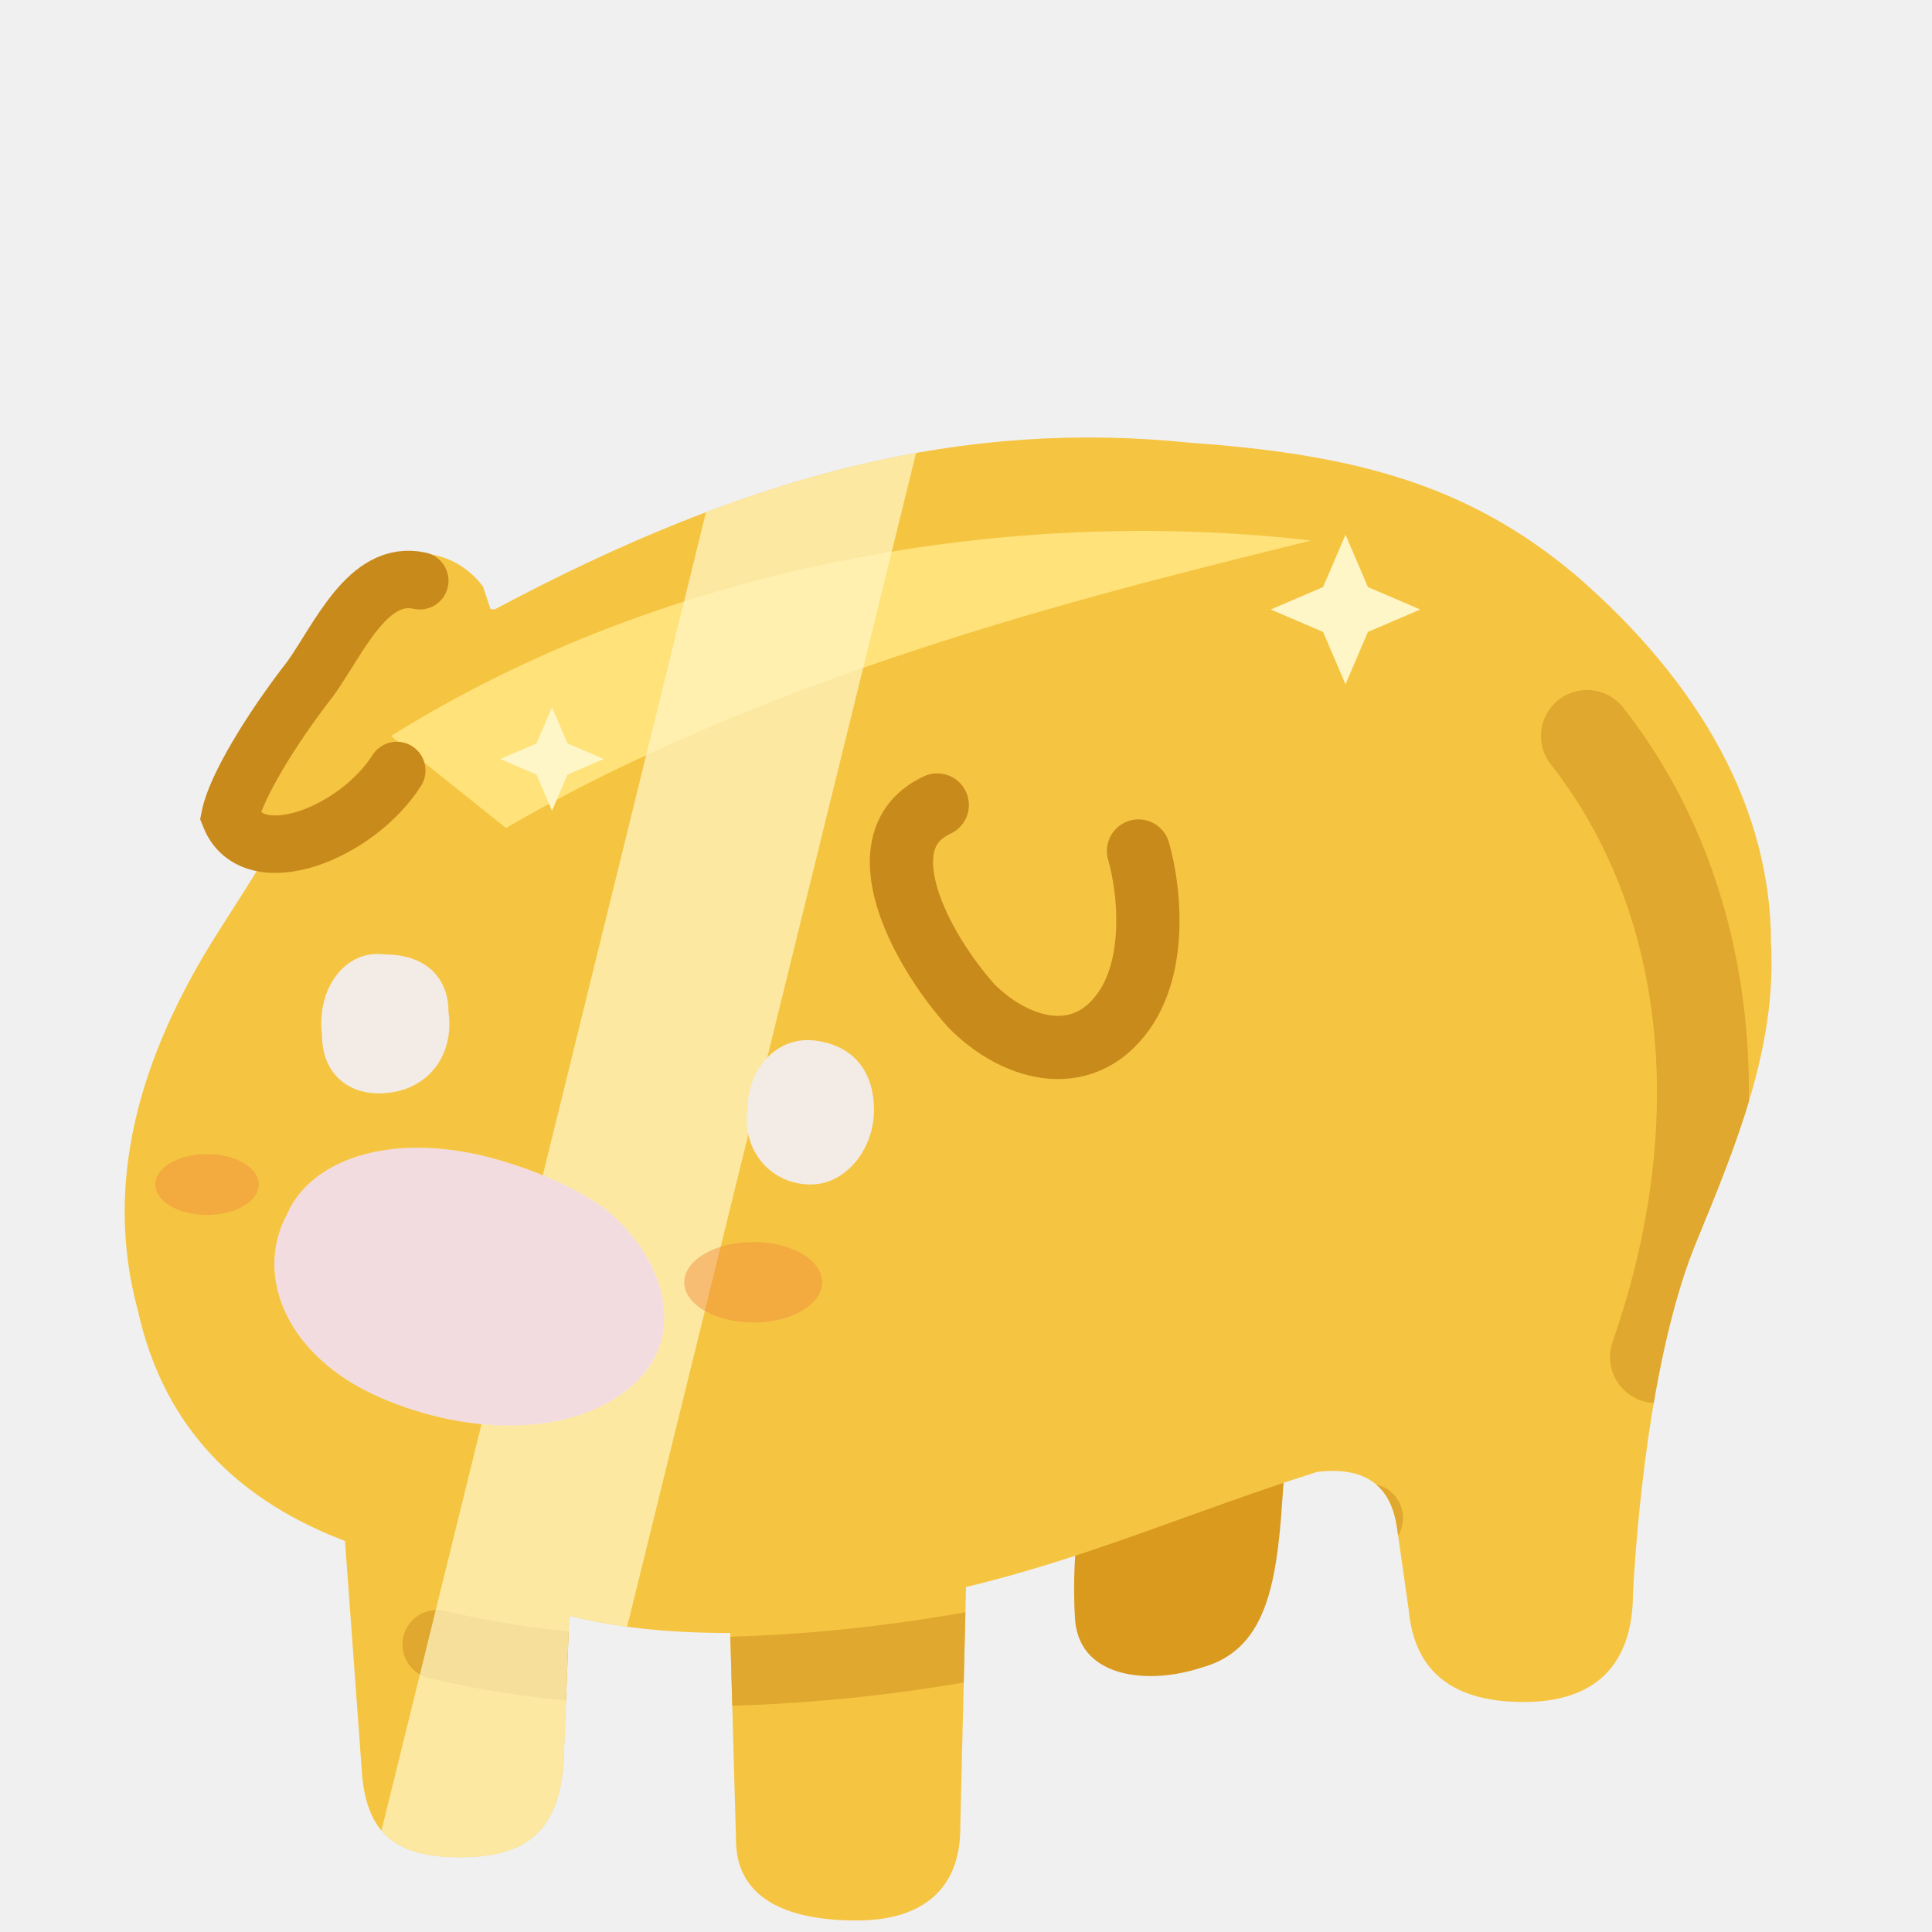
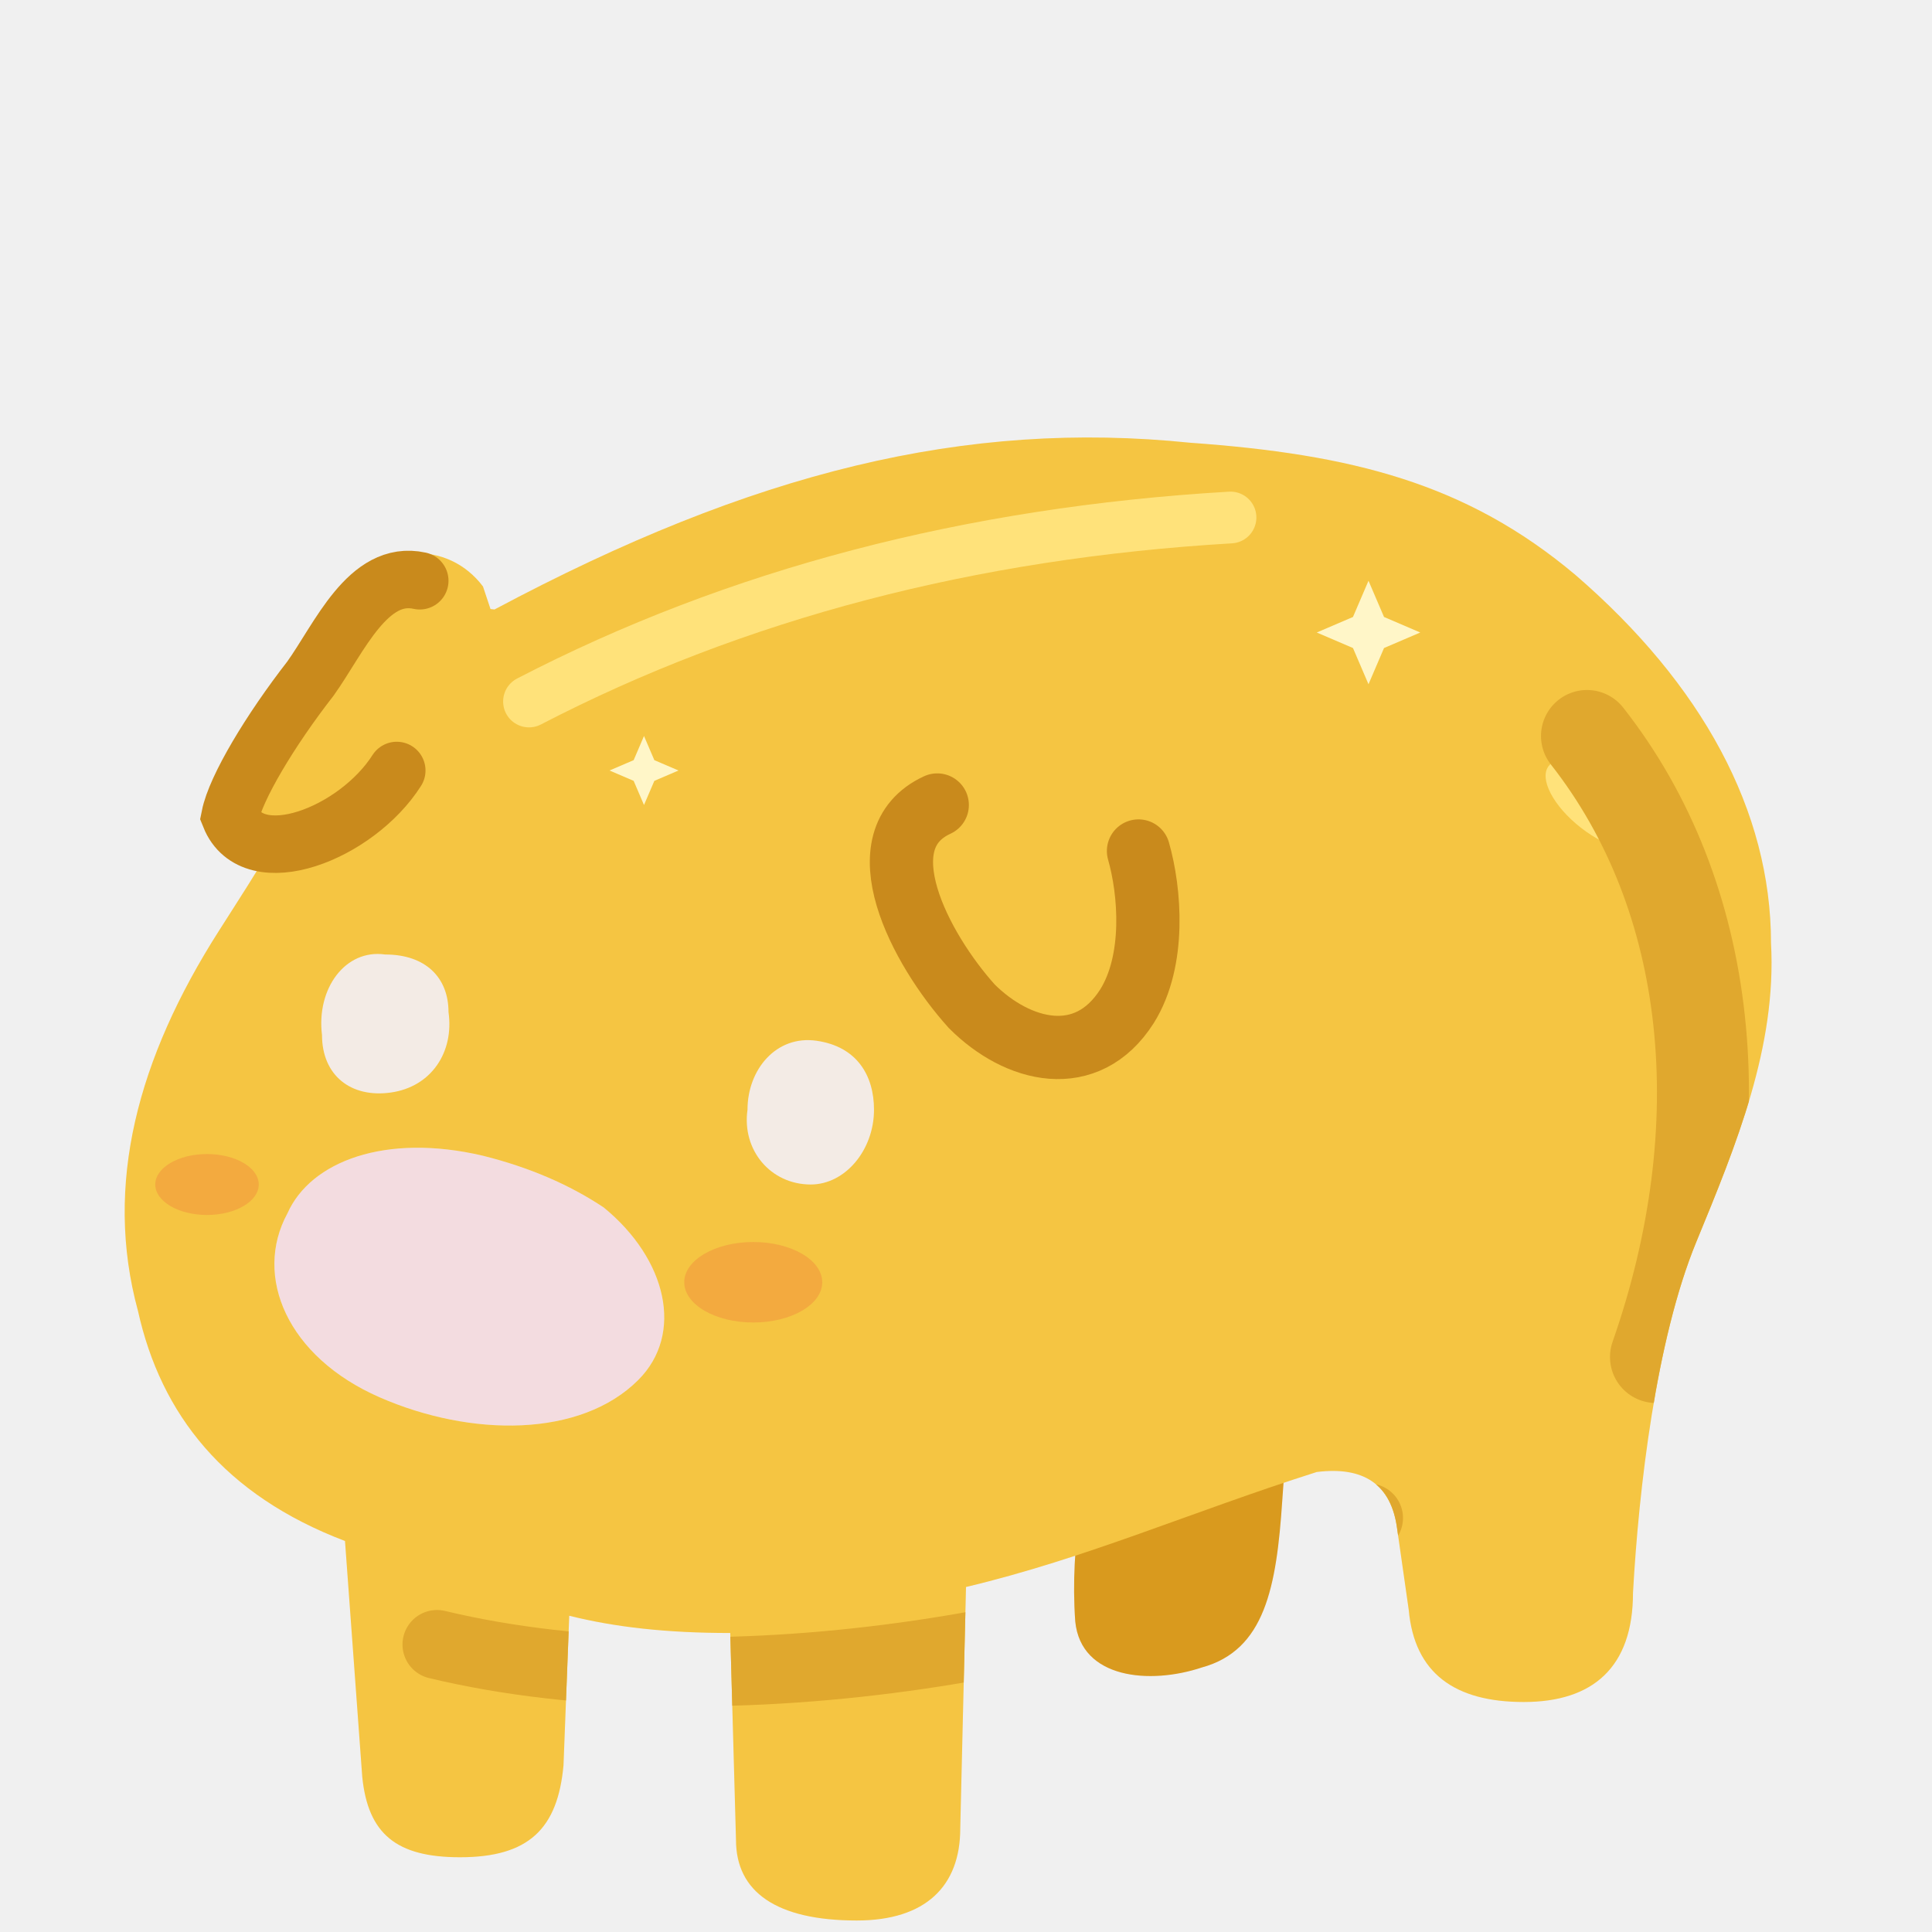
<svg xmlns="http://www.w3.org/2000/svg" viewBox="24 -36 336 336" width="128" height="128" role="img" aria-label="黄金猪">
  <style>@media (prefers-reduced-motion:reduce){*{animation:none!important}}</style>
  <g opacity=".18">
    <path fill="#FF9FA5" d="M214 210C213 221 210 232 211 246C212 256 224 257 233 254C244 251 246 240 247 225L248 211Z" />
    <path fill="#FFD1AF" d="M110 70C155 46 192 37 231 41C259 43 279 48 298 64C320 83 332 105 332 128C333 146 326 163 319 180C312 197 309 223 308 241C308 254 301 260 289 260C277 260 270 255 269 244L267 230C266 222 261 219 253 220C231 227 213 235 192 240L191 282C191 292 185 298 173 298C159 298 152 293 152 284L151 248C140 248 131 247 123 245L122 271C121 282 116 287 104 287C93 287 88 283 87 273L84 232C63 224 52 210 48 192C42 170 48 148 62 126C69 115 75 106 80 94C87 79 96 68 110 70Z" />
    <path fill="#FF8195" d="M108 165C91 161 78 166 74 175C68 186 74 200 90 207C106 214 125 214 135 204C143 196 140 183 129 174C123 170 116 167 108 165Z" />
  </g>
  <g class="w-gold" data-wear="gold" data-slot="body">
    <style>.w-gold-ear2{animation:w-gold-flick 5.2s ease-in-out infinite;transform-origin:205px 108px}
-     .w-gold-glint{animation:w-gold-glint 3.2s ease-in-out infinite}
-     .w-gold-star{animation:w-gold-twinkle 1.8s ease-in-out infinite;transform-box:fill-box;transform-origin:50% 50%}
-     .w-gold-star2{animation:w-gold-twinkle 1.8s ease-in-out -.9s infinite;transform-box:fill-box;transform-origin:50% 50%}
+     .w-gold-glint{animation:w-gold-glint 4s ease-in-out infinite}
+     .w-gold-star{animation:w-gold-twinkle 2.4s ease-in-out infinite;transform-box:fill-box;transform-origin:50% 50%}
+     .w-gold-star2{animation:w-gold-twinkle 2.4s ease-in-out -1.2s infinite;transform-box:fill-box;transform-origin:50% 50%}
    @keyframes w-gold-flick{0%,80%,100%{transform:rotate(0)}85%{transform:rotate(-12deg)}90%{transform:rotate(4deg)}}
-     @keyframes w-gold-glint{0%,55%{transform:translateX(-120px);opacity:0}65%{opacity:.75}100%{transform:translateX(220px);opacity:0}}
+     @keyframes w-gold-glint{0%,72%{transform:translateX(-90px);opacity:0}76%{opacity:.85}96%{opacity:.85}100%{transform:translateX(260px);opacity:0}}
    @keyframes w-gold-twinkle{0%,100%{opacity:.15;transform:scale(.5)}50%{opacity:1;transform:scale(1)}}</style>
    <mask id="w-gold-face" maskUnits="userSpaceOnUse" x="0" y="-60" width="400" height="400">
      <rect x="0" y="-60" width="400" height="400" fill="#fff" />
      <path d="M91 130C84 129 79 136 80 144C80 151 85 155 92 154C99 153 103 147 102 140C102 134 98 130 91 130Z" fill="#000" />
      <path d="M166 145C159 144 154 150 154 157C153 164 158 170 165 170C171 170 176 164 176 157C176 151 173 146 166 145Z" fill="#000" />
      <path d="M108 165C91 161 78 166 74 175C68 186 74 200 90 207C106 214 125 214 135 204C143 196 140 183 129 174C123 170 116 167 108 165Z" fill="#000" />
    </mask>
    <clipPath id="w-gold-body">
      <path d="M110 70C155 46 192 37 231 41C259 43 279 48 298 64C320 83 332 105 332 128C333 146 326 163 319 180C312 197 309 223 308 241C308 254 301 260 289 260C277 260 270 255 269 244L267 230C266 222 261 219 253 220C231 227 213 235 192 240L191 282C191 292 185 298 173 298C159 298 152 293 152 284L151 248C140 248 131 247 123 245L122 271C121 282 116 287 104 287C93 287 88 283 87 273L84 232C63 224 52 210 48 192C42 170 48 148 62 126C69 115 75 106 80 94C87 79 96 68 110 70Z" />
    </clipPath>
    <path fill="#D99A1E" d="M214 210C213 221 210 232 211 246C212 256 224 257 233 254C244 251 246 240 247 225L248 211Z" />
    <g mask="url(#w-gold-face)">
      <path fill="#F5C542" d="M110 70C155 46 192 37 231 41C259 43 279 48 298 64C320 83 332 105 332 128C333 146 326 163 319 180C312 197 309 223 308 241C308 254 301 260 289 260C277 260 270 255 269 244L267 230C266 222 261 219 253 220C231 227 213 235 192 240L191 282C191 292 185 298 173 298C159 298 152 293 152 284L151 248C140 248 131 247 123 245L122 271C121 282 116 287 104 287C93 287 88 283 87 273L84 232C63 224 52 210 48 192C42 170 48 148 62 126C69 115 75 106 80 94C87 79 96 68 110 70Z" />
      <path fill="#F5C542" d="M63 107C64 97 75 81 84 68C90 58 102 58 108 66L115 87L90 113Z" />
      <g clip-path="url(#w-gold-body)">
-         <path d="M92 92C140 62 200 52 252 58C220 66 160 80 112 108Z" fill="#FFE27A" />
+         <path d="M116 86Q170 58 238 54" fill="none" stroke="#FFE27A" stroke-width="9" stroke-linecap="round" />
+         <ellipse cx="302" cy="104" rx="11" ry="5" fill="#FFE27A" transform="rotate(38 302 104)" />
        <path d="M300 92C322 120 326 160 312 200" fill="none" stroke="#E0A82E" stroke-width="16" stroke-linecap="round" />
        <path d="M100 250C150 262 220 250 262 228" fill="none" stroke="#E0A82E" stroke-width="12" stroke-linecap="round" />
-         <g class="w-gold-glint">
-           <path d="M150 40L184 40L120 300L86 300Z" fill="#FFF6C8" opacity=".7" />
+         <g class="w-gold-glint" opacity="0">
+           <path d="M112 40L124 40L84 300L72 300Z" fill="#FFF6C8" />
        </g>
      </g>
      <ellipse cx="155" cy="187" rx="12" ry="7" fill="#F08A3C" opacity=".45" />
      <ellipse cx="60" cy="170" rx="9" ry="5.3" fill="#F08A3C" opacity=".45" />
    </g>
    <path d="M97 65C88 63 83 75 78 82C71 91 65 101 64 106C68 116 86 109 93 98" fill="none" stroke="#C98A1C" stroke-width="10" stroke-linecap="round" />
    <path class="w-gold-ear2" d="M187 104C174 110 184 129 193 139C201 147 213 150 220 139C225 131 224 119 222 112" fill="none" stroke="#C98A1C" stroke-width="11" stroke-linecap="round" />
-     <path class="w-gold-star" d="M258 57l3.9 9.1 9.1 3.9-9.1 3.9-3.9 9.1-3.9-9.1-9.1-3.9 9.1-3.9Z" fill="#FFF6C8" />
-     <path class="w-gold-star2" d="M120 87l2.7 6.3 6.3 2.7-6.3 2.7-2.7 6.3-2.7-6.3-6.3-2.7 6.3-2.7Z" fill="#FFF6C8" />
+     <path class="w-gold-star" d="M262 65l2.7 6.3 6.3 2.7-6.3 2.7-2.7 6.3-2.7-6.3-6.3-2.7 6.3-2.7Z" fill="#FFF6C8" />
+     <path class="w-gold-star2" d="M136 92l1.8 4.2 4.2 1.8-4.2 1.8-1.8 4.2-1.8-4.2-4.2-1.8 4.2-1.8Z" fill="#FFF6C8" />
  </g>
</svg>
